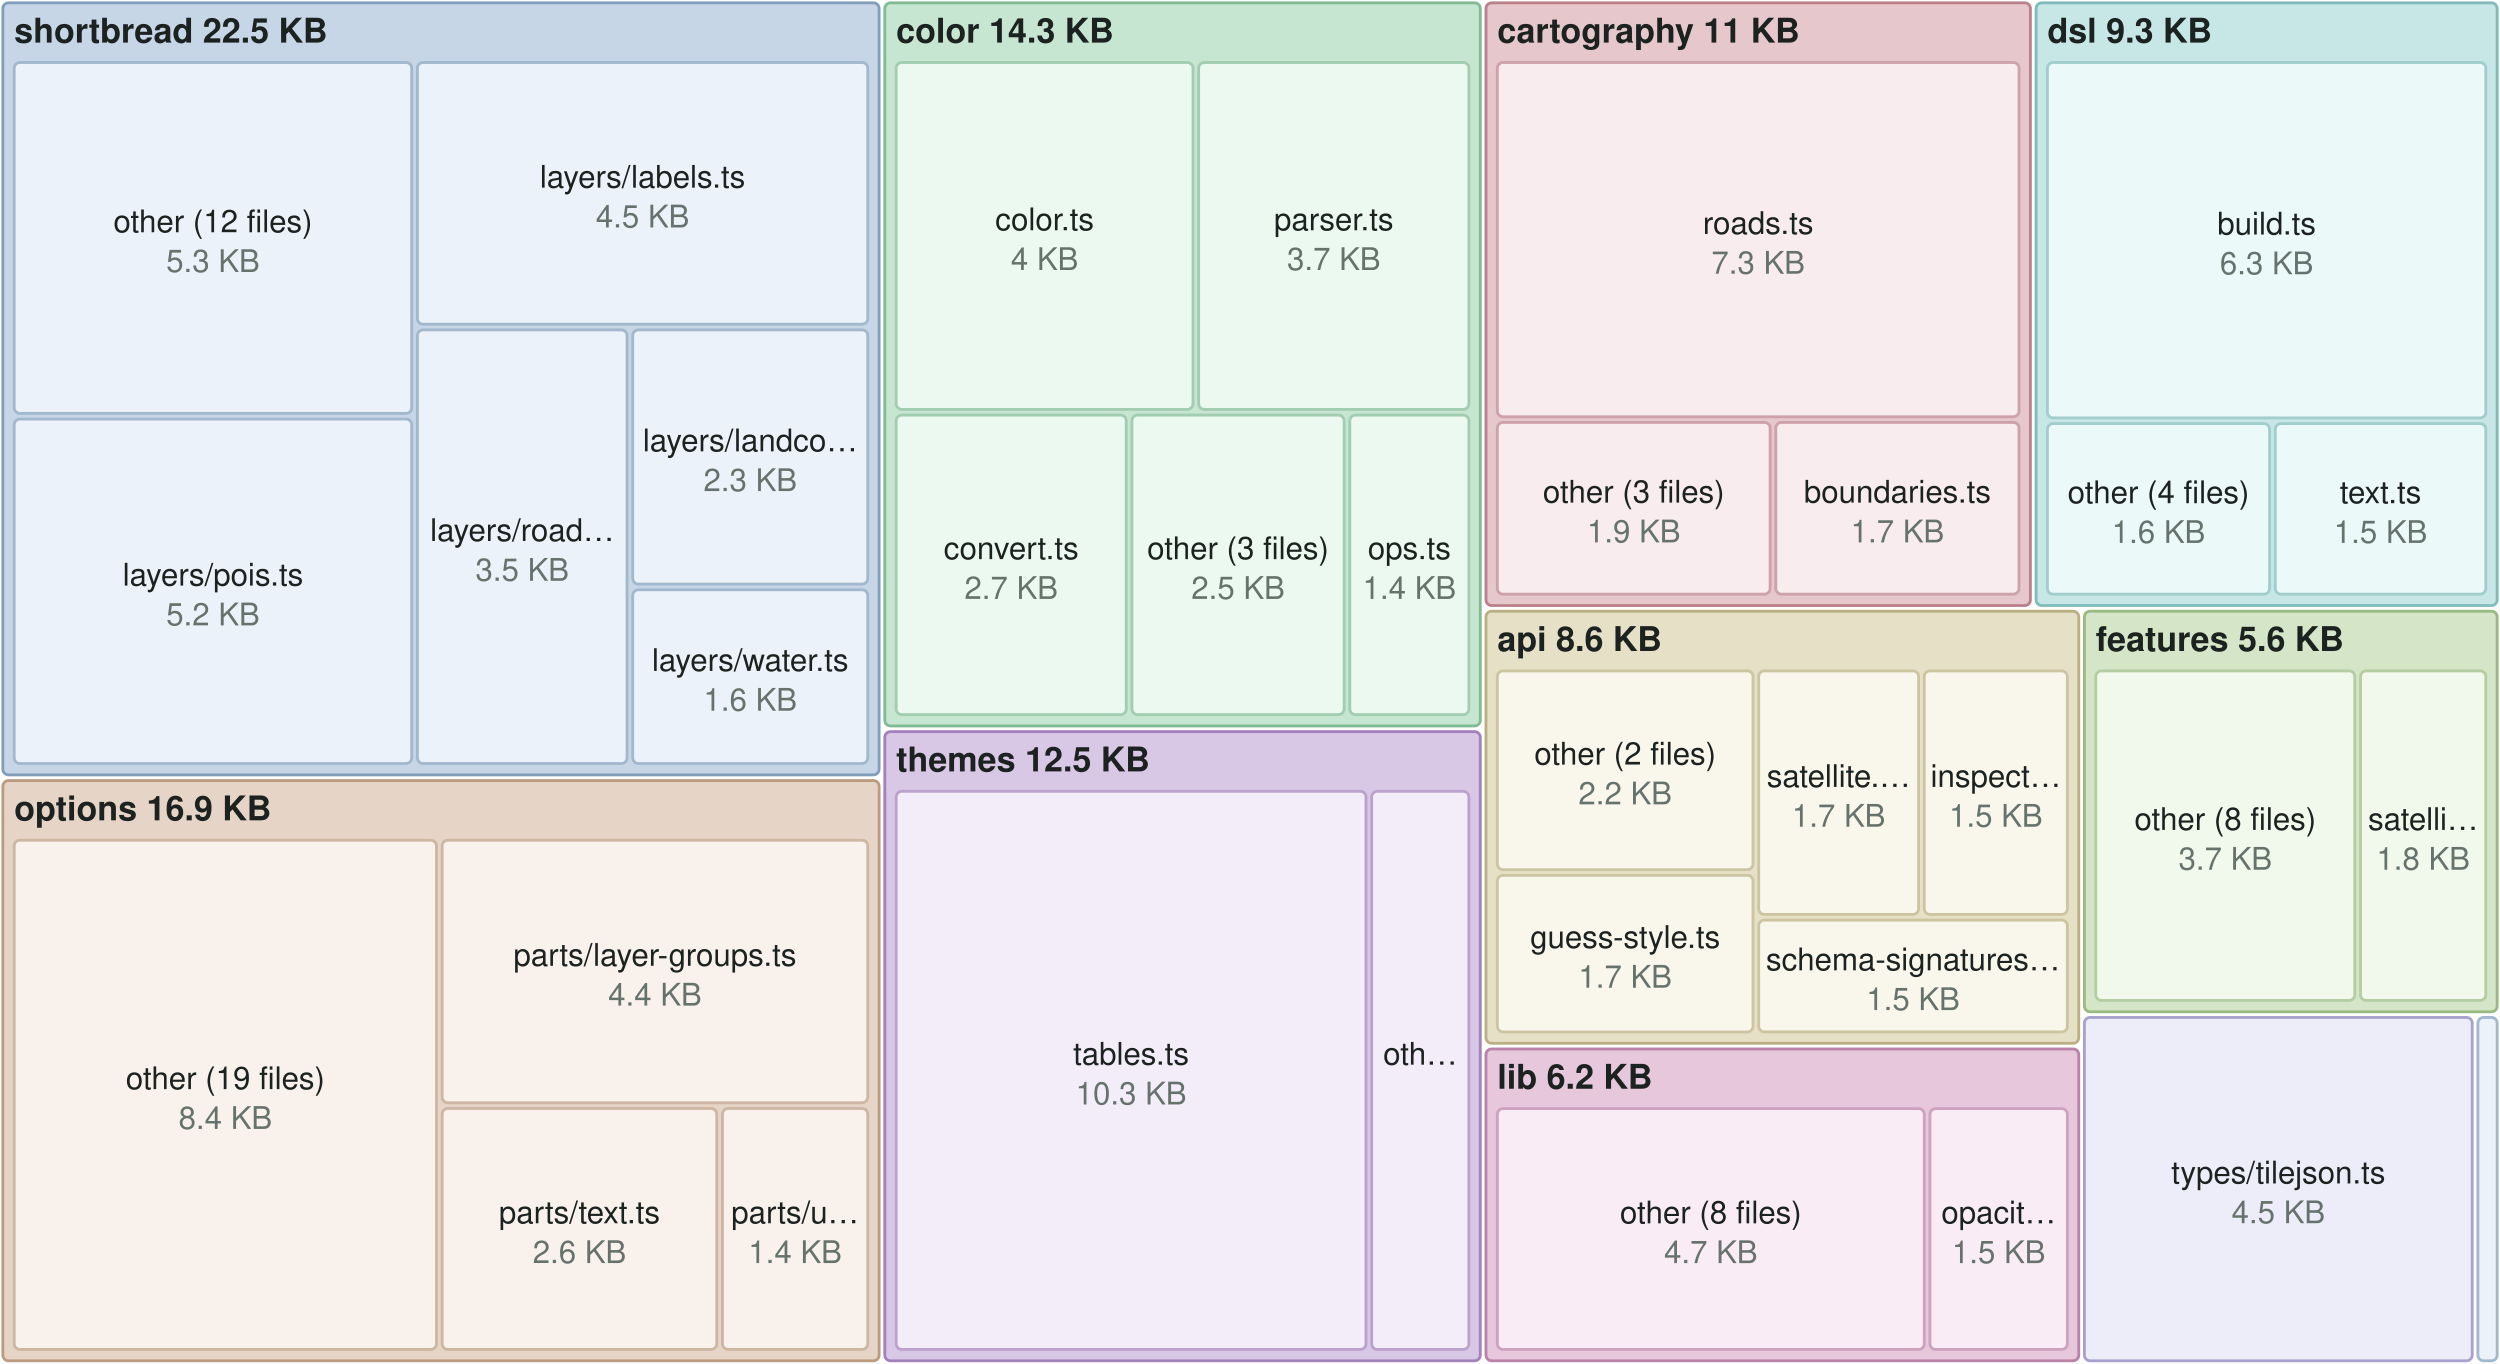
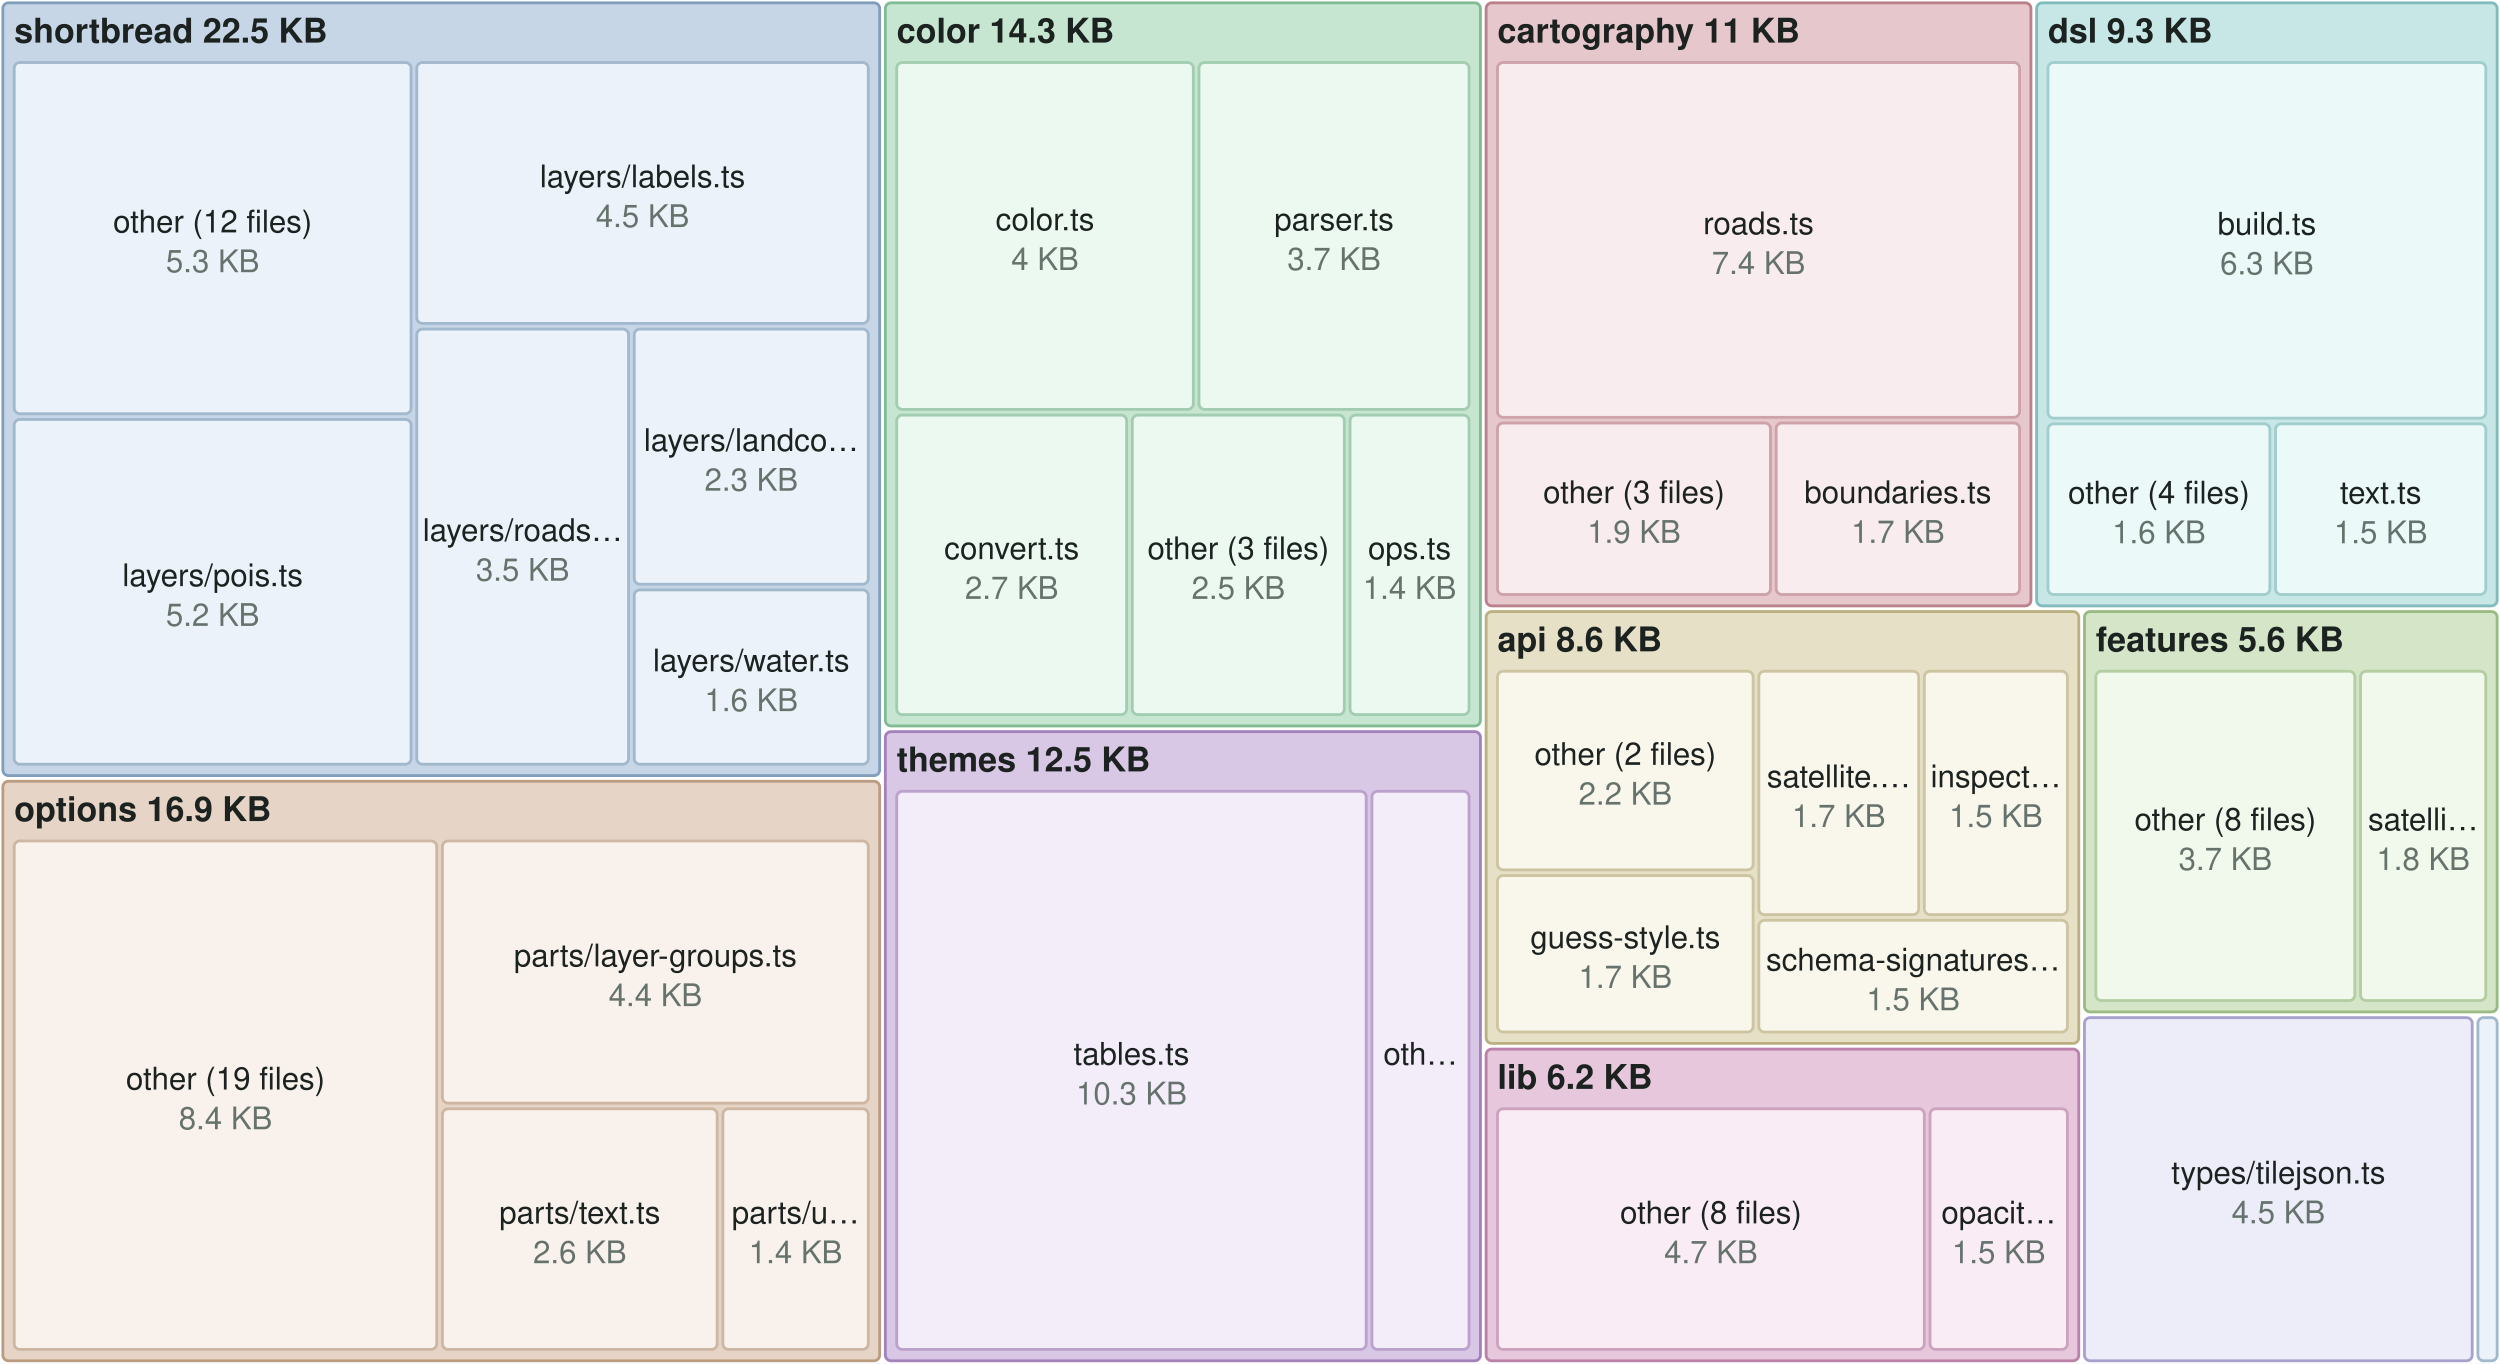
<svg xmlns="http://www.w3.org/2000/svg" width="880" height="480" viewBox="0 0 880 480">
  <style>
	.background { fill: #ffffff; }
	text { font-family: Helvetica, Arial, 'Liberation Sans', sans-serif; }
	.group-label { fill: #1b2220; font-weight: 600; font-size: 12px; }
	.leaf-label { fill: #1b2220; font-size: 11px; text-anchor: middle; }
	.leaf-size { fill: #66736d; font-size: 11px; text-anchor: middle; }
	.group-box, .leaf-box { stroke-width: 1; }
	.leaf:hover .leaf-box { stroke-width: 2; }
	.c0 .group-box { fill: hsl(210 38% 84%); stroke: hsl(210 30% 62%); }
	.c0 .leaf-box { fill: hsl(210 50% 95%); stroke: hsl(210 30% 72%); }
	.c1 .group-box { fill: hsl(28 38% 84%); stroke: hsl(28 30% 62%); }
	.c1 .leaf-box { fill: hsl(28 50% 95%); stroke: hsl(28 30% 72%); }
	.c2 .group-box { fill: hsl(140 38% 84%); stroke: hsl(140 30% 62%); }
	.c2 .leaf-box { fill: hsl(140 50% 95%); stroke: hsl(140 30% 72%); }
	.c3 .group-box { fill: hsl(275 38% 84%); stroke: hsl(275 30% 62%); }
	.c3 .leaf-box { fill: hsl(275 50% 95%); stroke: hsl(275 30% 72%); }
	.c4 .group-box { fill: hsl(350 38% 84%); stroke: hsl(350 30% 62%); }
	.c4 .leaf-box { fill: hsl(350 50% 95%); stroke: hsl(350 30% 72%); }
	.c5 .group-box { fill: hsl(180 38% 84%); stroke: hsl(180 30% 62%); }
	.c5 .leaf-box { fill: hsl(180 50% 95%); stroke: hsl(180 30% 72%); }
	.c6 .group-box { fill: hsl(48 38% 84%); stroke: hsl(48 30% 62%); }
	.c6 .leaf-box { fill: hsl(48 50% 95%); stroke: hsl(48 30% 72%); }
	.c7 .group-box { fill: hsl(320 38% 84%); stroke: hsl(320 30% 62%); }
	.c7 .leaf-box { fill: hsl(320 50% 95%); stroke: hsl(320 30% 72%); }
	.c8 .group-box { fill: hsl(95 38% 84%); stroke: hsl(95 30% 62%); }
	.c8 .leaf-box { fill: hsl(95 50% 95%); stroke: hsl(95 30% 72%); }
	.c9 .group-box { fill: hsl(245 38% 84%); stroke: hsl(245 30% 62%); }
	.c9 .leaf-box { fill: hsl(245 50% 95%); stroke: hsl(245 30% 72%); }
	@media (prefers-color-scheme: dark) {
		.background { fill: #0d1117; }
		.group-label, .leaf-label { fill: #e6edf3; }
		.leaf-size { fill: #8b949e; }
		.c0 .group-box { fill: hsl(210 22% 22%); stroke: hsl(210 20% 38%); }
		.c0 .leaf-box { fill: hsl(210 25% 14%); stroke: hsl(210 20% 32%); }
		.c1 .group-box { fill: hsl(28 22% 22%); stroke: hsl(28 20% 38%); }
		.c1 .leaf-box { fill: hsl(28 25% 14%); stroke: hsl(28 20% 32%); }
		.c2 .group-box { fill: hsl(140 22% 22%); stroke: hsl(140 20% 38%); }
		.c2 .leaf-box { fill: hsl(140 25% 14%); stroke: hsl(140 20% 32%); }
		.c3 .group-box { fill: hsl(275 22% 22%); stroke: hsl(275 20% 38%); }
		.c3 .leaf-box { fill: hsl(275 25% 14%); stroke: hsl(275 20% 32%); }
		.c4 .group-box { fill: hsl(350 22% 22%); stroke: hsl(350 20% 38%); }
		.c4 .leaf-box { fill: hsl(350 25% 14%); stroke: hsl(350 20% 32%); }
		.c5 .group-box { fill: hsl(180 22% 22%); stroke: hsl(180 20% 38%); }
		.c5 .leaf-box { fill: hsl(180 25% 14%); stroke: hsl(180 20% 32%); }
		.c6 .group-box { fill: hsl(48 22% 22%); stroke: hsl(48 20% 38%); }
		.c6 .leaf-box { fill: hsl(48 25% 14%); stroke: hsl(48 20% 32%); }
		.c7 .group-box { fill: hsl(320 22% 22%); stroke: hsl(320 20% 38%); }
		.c7 .leaf-box { fill: hsl(320 25% 14%); stroke: hsl(320 20% 32%); }
		.c8 .group-box { fill: hsl(95 22% 22%); stroke: hsl(95 20% 38%); }
		.c8 .leaf-box { fill: hsl(95 25% 14%); stroke: hsl(95 20% 32%); }
		.c9 .group-box { fill: hsl(245 22% 22%); stroke: hsl(245 20% 38%); }
		.c9 .leaf-box { fill: hsl(245 25% 14%); stroke: hsl(245 20% 32%); }
	}
</style>
  <rect class="background" width="880" height="480" />
  <g class="group c0">
-     <rect class="group-box" x="1" y="1" width="308.45" height="271.76" rx="2" />
+     <rect class="group-box" x="1" y="1" width="308.64" height="272.01" rx="2" />
    <text class="group-label" x="5" y="15" textLength="108.71" lengthAdjust="spacingAndGlyphs">shortbread 22.5 KB</text>
  </g>
  <g class="leaf c0">
-     <rect class="leaf-box" x="5" y="22" width="139.92" height="123.51" rx="2" />
-     <text class="leaf-label" x="74.96" y="81.75" textLength="70.3" lengthAdjust="spacingAndGlyphs">other (12 files)</text>
-     <text class="leaf-size" x="74.96" y="95.75" textLength="33.02" lengthAdjust="spacingAndGlyphs">5.3 KB</text>
-   </g>
-   <g class="leaf c0">
-     <rect class="leaf-box" x="5" y="147.51" width="139.92" height="121.25" rx="2" />
-     <text class="leaf-label" x="74.96" y="206.13" textLength="64.19" lengthAdjust="spacingAndGlyphs">layers/pois.ts</text>
-     <text class="leaf-size" x="74.96" y="220.13" textLength="33.02" lengthAdjust="spacingAndGlyphs">5.2 KB</text>
-   </g>
-   <g class="leaf c0">
-     <rect class="leaf-box" x="146.92" y="22" width="158.53" height="92.12" rx="2" />
-     <text class="leaf-label" x="226.18" y="66.06" textLength="72.74" lengthAdjust="spacingAndGlyphs">layers/labels.ts</text>
-     <text class="leaf-size" x="226.18" y="80.06" textLength="33.02" lengthAdjust="spacingAndGlyphs">4.5 KB</text>
-   </g>
-   <g class="leaf c0">
-     <rect class="leaf-box" x="146.92" y="116.12" width="73.8" height="152.63" rx="2" />
-     <text class="leaf-label" x="183.82" y="190.44" textLength="60.52" lengthAdjust="spacingAndGlyphs">layers/road…</text>
-     <text class="leaf-size" x="183.82" y="204.44" textLength="33.02" lengthAdjust="spacingAndGlyphs">3.5 KB</text>
-   </g>
-   <g class="leaf c0">
-     <rect class="leaf-box" x="222.72" y="116.12" width="82.73" height="89.48" rx="2" />
-     <text class="leaf-label" x="264.08" y="158.86" textLength="70.92" lengthAdjust="spacingAndGlyphs">layers/landco…</text>
-     <text class="leaf-size" x="264.08" y="172.86" textLength="33.02" lengthAdjust="spacingAndGlyphs">2.3 KB</text>
-   </g>
-   <g class="leaf c0">
-     <rect class="leaf-box" x="222.72" y="207.61" width="82.73" height="61.15" rx="2" />
-     <text class="leaf-label" x="264.08" y="236.18" textLength="70.91" lengthAdjust="spacingAndGlyphs">layers/water.ts</text>
-     <text class="leaf-size" x="264.08" y="250.18" textLength="33.02" lengthAdjust="spacingAndGlyphs">1.6 KB</text>
+     <rect class="leaf-box" x="5" y="22" width="139.7" height="123.64" rx="2" />
+     <text class="leaf-label" x="74.85" y="81.82" textLength="70.3" lengthAdjust="spacingAndGlyphs">other (12 files)</text>
+     <text class="leaf-size" x="74.85" y="95.82" textLength="33.02" lengthAdjust="spacingAndGlyphs">5.3 KB</text>
+   </g>
+   <g class="leaf c0">
+     <rect class="leaf-box" x="5" y="147.64" width="139.7" height="121.37" rx="2" />
+     <text class="leaf-label" x="74.85" y="206.32" textLength="64.19" lengthAdjust="spacingAndGlyphs">layers/pois.ts</text>
+     <text class="leaf-size" x="74.85" y="220.32" textLength="33.02" lengthAdjust="spacingAndGlyphs">5.2 KB</text>
+   </g>
+   <g class="leaf c0">
+     <rect class="leaf-box" x="146.7" y="22" width="158.94" height="91.84" rx="2" />
+     <text class="leaf-label" x="226.17" y="65.92" textLength="72.74" lengthAdjust="spacingAndGlyphs">layers/labels.ts</text>
+     <text class="leaf-size" x="226.17" y="79.92" textLength="33.02" lengthAdjust="spacingAndGlyphs">4.5 KB</text>
+   </g>
+   <g class="leaf c0">
+     <rect class="leaf-box" x="146.7" y="115.84" width="74.55" height="153.17" rx="2" />
+     <text class="leaf-label" x="183.97" y="190.42" textLength="66.02" lengthAdjust="spacingAndGlyphs">layers/roads…</text>
+     <text class="leaf-size" x="183.97" y="204.42" textLength="33.02" lengthAdjust="spacingAndGlyphs">3.5 KB</text>
+   </g>
+   <g class="leaf c0">
+     <rect class="leaf-box" x="223.25" y="115.84" width="82.39" height="89.8" rx="2" />
+     <text class="leaf-label" x="264.44" y="158.74" textLength="70.92" lengthAdjust="spacingAndGlyphs">layers/landco…</text>
+     <text class="leaf-size" x="264.44" y="172.74" textLength="33.02" lengthAdjust="spacingAndGlyphs">2.3 KB</text>
+   </g>
+   <g class="leaf c0">
+     <rect class="leaf-box" x="223.25" y="207.64" width="82.39" height="61.37" rx="2" />
+     <text class="leaf-label" x="264.44" y="236.32" textLength="70.91" lengthAdjust="spacingAndGlyphs">layers/water.ts</text>
+     <text class="leaf-size" x="264.44" y="250.32" textLength="33.02" lengthAdjust="spacingAndGlyphs">1.6 KB</text>
  </g>
  <g class="group c1">
-     <rect class="group-box" x="1" y="274.76" width="308.45" height="204.24" rx="2" />
-     <text class="group-label" x="5" y="288.76" textLength="89.36" lengthAdjust="spacingAndGlyphs">options 16.9 KB</text>
-   </g>
-   <g class="leaf c1">
-     <rect class="leaf-box" x="5" y="295.76" width="148.64" height="179.24" rx="2" />
-     <text class="leaf-label" x="79.32" y="383.38" textLength="70.3" lengthAdjust="spacingAndGlyphs">other (19 files)</text>
-     <text class="leaf-size" x="79.32" y="397.38" textLength="33.02" lengthAdjust="spacingAndGlyphs">8.4 KB</text>
-   </g>
-   <g class="leaf c1">
-     <rect class="leaf-box" x="155.64" y="295.76" width="149.81" height="92.42" rx="2" />
-     <text class="leaf-label" x="230.54" y="339.97" textLength="100.25" lengthAdjust="spacingAndGlyphs">parts/layer-groups.ts</text>
-     <text class="leaf-size" x="230.54" y="353.97" textLength="33.02" lengthAdjust="spacingAndGlyphs">4.4 KB</text>
-   </g>
-   <g class="leaf c1">
-     <rect class="leaf-box" x="155.64" y="390.18" width="96.66" height="84.82" rx="2" />
-     <text class="leaf-label" x="203.97" y="430.59" textLength="56.86" lengthAdjust="spacingAndGlyphs">parts/text.ts</text>
-     <text class="leaf-size" x="203.97" y="444.59" textLength="33.02" lengthAdjust="spacingAndGlyphs">2.6 KB</text>
-   </g>
-   <g class="leaf c1">
-     <rect class="leaf-box" x="254.3" y="390.18" width="51.15" height="84.82" rx="2" />
-     <text class="leaf-label" x="279.87" y="430.59" textLength="39.74" lengthAdjust="spacingAndGlyphs">parts/u…</text>
-     <text class="leaf-size" x="279.87" y="444.59" textLength="33.02" lengthAdjust="spacingAndGlyphs">1.4 KB</text>
+     <rect class="group-box" x="1" y="275.01" width="308.64" height="203.99" rx="2" />
+     <text class="group-label" x="5" y="289.01" textLength="89.36" lengthAdjust="spacingAndGlyphs">options 16.9 KB</text>
+   </g>
+   <g class="leaf c1">
+     <rect class="leaf-box" x="5" y="296.01" width="148.73" height="178.99" rx="2" />
+     <text class="leaf-label" x="79.37" y="383.51" textLength="70.3" lengthAdjust="spacingAndGlyphs">other (19 files)</text>
+     <text class="leaf-size" x="79.37" y="397.51" textLength="33.02" lengthAdjust="spacingAndGlyphs">8.4 KB</text>
+   </g>
+   <g class="leaf c1">
+     <rect class="leaf-box" x="155.73" y="296.01" width="149.9" height="92.29" rx="2" />
+     <text class="leaf-label" x="230.69" y="340.16" textLength="100.25" lengthAdjust="spacingAndGlyphs">parts/layer-groups.ts</text>
+     <text class="leaf-size" x="230.69" y="354.16" textLength="33.02" lengthAdjust="spacingAndGlyphs">4.4 KB</text>
+   </g>
+   <g class="leaf c1">
+     <rect class="leaf-box" x="155.73" y="390.3" width="96.72" height="84.7" rx="2" />
+     <text class="leaf-label" x="204.09" y="430.65" textLength="56.86" lengthAdjust="spacingAndGlyphs">parts/text.ts</text>
+     <text class="leaf-size" x="204.09" y="444.65" textLength="33.02" lengthAdjust="spacingAndGlyphs">2.6 KB</text>
+   </g>
+   <g class="leaf c1">
+     <rect class="leaf-box" x="254.45" y="390.3" width="51.19" height="84.7" rx="2" />
+     <text class="leaf-label" x="280.04" y="430.65" textLength="39.74" lengthAdjust="spacingAndGlyphs">parts/u…</text>
+     <text class="leaf-size" x="280.04" y="444.65" textLength="33.02" lengthAdjust="spacingAndGlyphs">1.4 KB</text>
  </g>
  <g class="group c2">
-     <rect class="group-box" x="311.45" y="1" width="209.61" height="254.54" rx="2" />
-     <text class="group-label" x="315.45" y="15" textLength="75.37" lengthAdjust="spacingAndGlyphs">color 14.3 KB</text>
-   </g>
-   <g class="leaf c2">
-     <rect class="leaf-box" x="315.45" y="22" width="104.48" height="122.11" rx="2" />
-     <text class="leaf-label" x="367.69" y="81.05" textLength="35.45" lengthAdjust="spacingAndGlyphs">color.ts</text>
-     <text class="leaf-size" x="367.69" y="95.05" textLength="23.85" lengthAdjust="spacingAndGlyphs">4 KB</text>
-   </g>
-   <g class="leaf c2">
-     <rect class="leaf-box" x="421.93" y="22" width="95.12" height="122.11" rx="2" />
-     <text class="leaf-label" x="469.49" y="81.05" textLength="42.79" lengthAdjust="spacingAndGlyphs">parser.ts</text>
-     <text class="leaf-size" x="469.49" y="95.05" textLength="33.02" lengthAdjust="spacingAndGlyphs">3.7 KB</text>
-   </g>
-   <g class="leaf c2">
-     <rect class="leaf-box" x="315.45" y="146.11" width="80.99" height="105.44" rx="2" />
-     <text class="leaf-label" x="355.94" y="196.82" textLength="47.69" lengthAdjust="spacingAndGlyphs">convert.ts</text>
-     <text class="leaf-size" x="355.94" y="210.82" textLength="33.02" lengthAdjust="spacingAndGlyphs">2.7 KB</text>
-   </g>
-   <g class="leaf c2">
-     <rect class="leaf-box" x="398.44" y="146.11" width="74.69" height="105.44" rx="2" />
-     <text class="leaf-label" x="435.78" y="196.82" textLength="64.19" lengthAdjust="spacingAndGlyphs">other (3 files)</text>
-     <text class="leaf-size" x="435.78" y="210.82" textLength="33.02" lengthAdjust="spacingAndGlyphs">2.5 KB</text>
-   </g>
-   <g class="leaf c2">
-     <rect class="leaf-box" x="475.13" y="146.11" width="41.93" height="105.44" rx="2" />
-     <text class="leaf-label" x="496.09" y="196.82" textLength="29.35" lengthAdjust="spacingAndGlyphs">ops.ts</text>
-     <text class="leaf-size" x="496.09" y="210.82" textLength="33.02" lengthAdjust="spacingAndGlyphs">1.4 KB</text>
+     <rect class="group-box" x="311.64" y="1" width="209.47" height="254.54" rx="2" />
+     <text class="group-label" x="315.64" y="15" textLength="75.37" lengthAdjust="spacingAndGlyphs">color 14.3 KB</text>
+   </g>
+   <g class="leaf c2">
+     <rect class="leaf-box" x="315.64" y="22" width="104.41" height="122.11" rx="2" />
+     <text class="leaf-label" x="367.84" y="81.05" textLength="35.45" lengthAdjust="spacingAndGlyphs">color.ts</text>
+     <text class="leaf-size" x="367.84" y="95.05" textLength="23.85" lengthAdjust="spacingAndGlyphs">4 KB</text>
+   </g>
+   <g class="leaf c2">
+     <rect class="leaf-box" x="422.05" y="22" width="95.06" height="122.11" rx="2" />
+     <text class="leaf-label" x="469.58" y="81.05" textLength="42.79" lengthAdjust="spacingAndGlyphs">parser.ts</text>
+     <text class="leaf-size" x="469.58" y="95.05" textLength="33.02" lengthAdjust="spacingAndGlyphs">3.7 KB</text>
+   </g>
+   <g class="leaf c2">
+     <rect class="leaf-box" x="315.64" y="146.11" width="80.94" height="105.44" rx="2" />
+     <text class="leaf-label" x="356.11" y="196.82" textLength="47.69" lengthAdjust="spacingAndGlyphs">convert.ts</text>
+     <text class="leaf-size" x="356.11" y="210.82" textLength="33.02" lengthAdjust="spacingAndGlyphs">2.7 KB</text>
+   </g>
+   <g class="leaf c2">
+     <rect class="leaf-box" x="398.57" y="146.11" width="74.64" height="105.44" rx="2" />
+     <text class="leaf-label" x="435.89" y="196.82" textLength="64.19" lengthAdjust="spacingAndGlyphs">other (3 files)</text>
+     <text class="leaf-size" x="435.89" y="210.82" textLength="33.02" lengthAdjust="spacingAndGlyphs">2.5 KB</text>
+   </g>
+   <g class="leaf c2">
+     <rect class="leaf-box" x="475.21" y="146.11" width="41.9" height="105.44" rx="2" />
+     <text class="leaf-label" x="496.16" y="196.82" textLength="29.35" lengthAdjust="spacingAndGlyphs">ops.ts</text>
+     <text class="leaf-size" x="496.16" y="210.82" textLength="33.02" lengthAdjust="spacingAndGlyphs">1.4 KB</text>
  </g>
  <g class="group c3">
-     <rect class="group-box" x="311.45" y="257.54" width="209.61" height="221.46" rx="2" />
-     <text class="group-label" x="315.45" y="271.54" textLength="88.04" lengthAdjust="spacingAndGlyphs">themes 12.5 KB</text>
+     <rect class="group-box" x="311.64" y="257.54" width="209.47" height="221.46" rx="2" />
+     <text class="group-label" x="315.64" y="271.54" textLength="88.04" lengthAdjust="spacingAndGlyphs">themes 12.5 KB</text>
  </g>
  <g class="leaf c3">
-     <rect class="leaf-box" x="315.45" y="278.54" width="165.38" height="196.46" rx="2" />
-     <text class="leaf-label" x="398.14" y="374.77" textLength="40.96" lengthAdjust="spacingAndGlyphs">tables.ts</text>
-     <text class="leaf-size" x="398.14" y="388.77" textLength="39.14" lengthAdjust="spacingAndGlyphs">10.3 KB</text>
+     <rect class="leaf-box" x="315.64" y="278.54" width="165.27" height="196.46" rx="2" />
+     <text class="leaf-label" x="398.27" y="374.77" textLength="40.96" lengthAdjust="spacingAndGlyphs">tables.ts</text>
+     <text class="leaf-size" x="398.27" y="388.77" textLength="39.14" lengthAdjust="spacingAndGlyphs">10.3 KB</text>
  </g>
  <g class="leaf c3">
-     <rect class="leaf-box" x="482.83" y="278.54" width="34.22" height="196.46" rx="2" />
-     <text class="leaf-label" x="499.94" y="374.77" textLength="21.41" lengthAdjust="spacingAndGlyphs">oth…</text>
+     <rect class="leaf-box" x="482.91" y="278.54" width="34.2" height="196.46" rx="2" />
+     <text class="leaf-label" x="500.01" y="374.77" textLength="21.41" lengthAdjust="spacingAndGlyphs">oth…</text>
  </g>
  <g class="group c4">
-     <rect class="group-box" x="523.06" y="1" width="191.64" height="212.15" rx="2" />
-     <text class="group-label" x="527.06" y="15" textLength="105.37" lengthAdjust="spacingAndGlyphs">cartography 11 KB</text>
+     <rect class="group-box" x="523.11" y="1" width="191.78" height="212.27" rx="2" />
+     <text class="group-label" x="527.11" y="15" textLength="105.37" lengthAdjust="spacingAndGlyphs">cartography 11 KB</text>
  </g>
  <g class="leaf c4">
-     <rect class="leaf-box" x="527.06" y="22" width="183.64" height="124.69" rx="2" />
-     <text class="leaf-label" x="618.87" y="82.35" textLength="39.13" lengthAdjust="spacingAndGlyphs">roads.ts</text>
-     <text class="leaf-size" x="618.87" y="96.35" textLength="33.02" lengthAdjust="spacingAndGlyphs">7.3 KB</text>
+     <rect class="leaf-box" x="527.11" y="22" width="183.78" height="124.9" rx="2" />
+     <text class="leaf-label" x="619" y="82.45" textLength="39.13" lengthAdjust="spacingAndGlyphs">roads.ts</text>
+     <text class="leaf-size" x="619" y="96.45" textLength="33.02" lengthAdjust="spacingAndGlyphs">7.4 KB</text>
  </g>
  <g class="leaf c4">
-     <rect class="leaf-box" x="527.06" y="148.69" width="96.03" height="60.45" rx="2" />
-     <text class="leaf-label" x="575.07" y="176.92" textLength="64.19" lengthAdjust="spacingAndGlyphs">other (3 files)</text>
-     <text class="leaf-size" x="575.07" y="190.92" textLength="33.02" lengthAdjust="spacingAndGlyphs">1.9 KB</text>
+     <rect class="leaf-box" x="527.11" y="148.9" width="96.1" height="60.37" rx="2" />
+     <text class="leaf-label" x="575.16" y="177.08" textLength="64.19" lengthAdjust="spacingAndGlyphs">other (3 files)</text>
+     <text class="leaf-size" x="575.16" y="191.08" textLength="33.02" lengthAdjust="spacingAndGlyphs">1.9 KB</text>
  </g>
  <g class="leaf c4">
-     <rect class="leaf-box" x="625.08" y="148.69" width="85.61" height="60.45" rx="2" />
-     <text class="leaf-label" x="667.89" y="176.92" textLength="66.03" lengthAdjust="spacingAndGlyphs">boundaries.ts</text>
-     <text class="leaf-size" x="667.89" y="190.92" textLength="33.02" lengthAdjust="spacingAndGlyphs">1.7 KB</text>
+     <rect class="leaf-box" x="625.21" y="148.9" width="85.68" height="60.37" rx="2" />
+     <text class="leaf-label" x="668.05" y="177.08" textLength="66.03" lengthAdjust="spacingAndGlyphs">boundaries.ts</text>
+     <text class="leaf-size" x="668.05" y="191.08" textLength="33.02" lengthAdjust="spacingAndGlyphs">1.7 KB</text>
  </g>
  <g class="group c5">
-     <rect class="group-box" x="716.69" y="1" width="162.31" height="212.15" rx="2" />
-     <text class="group-label" x="720.69" y="15" textLength="56.7" lengthAdjust="spacingAndGlyphs">dsl 9.3 KB</text>
+     <rect class="group-box" x="716.89" y="1" width="162.11" height="212.27" rx="2" />
+     <text class="group-label" x="720.89" y="15" textLength="56.7" lengthAdjust="spacingAndGlyphs">dsl 9.3 KB</text>
  </g>
  <g class="leaf c5">
-     <rect class="leaf-box" x="720.69" y="22" width="154.31" height="125.1" rx="2" />
-     <text class="leaf-label" x="797.85" y="82.55" textLength="34.85" lengthAdjust="spacingAndGlyphs">build.ts</text>
-     <text class="leaf-size" x="797.85" y="96.55" textLength="33.02" lengthAdjust="spacingAndGlyphs">6.3 KB</text>
+     <rect class="leaf-box" x="720.89" y="22" width="154.11" height="125.19" rx="2" />
+     <text class="leaf-label" x="797.95" y="82.59" textLength="34.85" lengthAdjust="spacingAndGlyphs">build.ts</text>
+     <text class="leaf-size" x="797.95" y="96.59" textLength="33.02" lengthAdjust="spacingAndGlyphs">6.3 KB</text>
  </g>
  <g class="leaf c5">
-     <rect class="leaf-box" x="720.69" y="149.1" width="78.21" height="60.04" rx="2" />
-     <text class="leaf-label" x="759.79" y="177.12" textLength="64.19" lengthAdjust="spacingAndGlyphs">other (4 files)</text>
-     <text class="leaf-size" x="759.79" y="191.12" textLength="33.02" lengthAdjust="spacingAndGlyphs">1.6 KB</text>
+     <rect class="leaf-box" x="720.89" y="149.19" width="78.1" height="60.08" rx="2" />
+     <text class="leaf-label" x="759.94" y="177.23" textLength="64.19" lengthAdjust="spacingAndGlyphs">other (4 files)</text>
+     <text class="leaf-size" x="759.94" y="191.23" textLength="33.02" lengthAdjust="spacingAndGlyphs">1.6 KB</text>
  </g>
  <g class="leaf c5">
-     <rect class="leaf-box" x="800.9" y="149.1" width="74.1" height="60.04" rx="2" />
-     <text class="leaf-label" x="837.95" y="177.12" textLength="29.35" lengthAdjust="spacingAndGlyphs">text.ts</text>
-     <text class="leaf-size" x="837.95" y="191.12" textLength="33.02" lengthAdjust="spacingAndGlyphs">1.5 KB</text>
+     <rect class="leaf-box" x="800.99" y="149.19" width="74.01" height="60.08" rx="2" />
+     <text class="leaf-label" x="838" y="177.23" textLength="29.35" lengthAdjust="spacingAndGlyphs">text.ts</text>
+     <text class="leaf-size" x="838" y="191.23" textLength="33.02" lengthAdjust="spacingAndGlyphs">1.5 KB</text>
  </g>
  <g class="group c6">
-     <rect class="group-box" x="523.06" y="215.15" width="208.66" height="152.09" rx="2" />
-     <text class="group-label" x="527.06" y="229.15" textLength="56.7" lengthAdjust="spacingAndGlyphs">api 8.6 KB</text>
-   </g>
-   <g class="leaf c6">
-     <rect class="leaf-box" x="527.06" y="236.15" width="90.01" height="69.97" rx="2" />
-     <text class="leaf-label" x="572.06" y="269.13" textLength="64.19" lengthAdjust="spacingAndGlyphs">other (2 files)</text>
-     <text class="leaf-size" x="572.06" y="283.13" textLength="33.02" lengthAdjust="spacingAndGlyphs">2.2 KB</text>
-   </g>
-   <g class="leaf c6">
-     <rect class="leaf-box" x="527.06" y="308.12" width="90.01" height="55.12" rx="2" />
-     <text class="leaf-label" x="572.06" y="333.67" textLength="67.24" lengthAdjust="spacingAndGlyphs">guess-style.ts</text>
-     <text class="leaf-size" x="572.06" y="347.67" textLength="33.02" lengthAdjust="spacingAndGlyphs">1.7 KB</text>
-   </g>
-   <g class="leaf c6">
-     <rect class="leaf-box" x="619.06" y="236.15" width="56.28" height="85.73" rx="2" />
-     <text class="leaf-label" x="647.2" y="277.01" textLength="46.46" lengthAdjust="spacingAndGlyphs">satellite.…</text>
-     <text class="leaf-size" x="647.2" y="291.01" textLength="33.02" lengthAdjust="spacingAndGlyphs">1.7 KB</text>
-   </g>
-   <g class="leaf c6">
-     <rect class="leaf-box" x="677.34" y="236.15" width="50.37" height="85.73" rx="2" />
-     <text class="leaf-label" x="702.53" y="277.01" textLength="40.96" lengthAdjust="spacingAndGlyphs">inspect…</text>
-     <text class="leaf-size" x="702.53" y="291.01" textLength="33.02" lengthAdjust="spacingAndGlyphs">1.5 KB</text>
-   </g>
-   <g class="leaf c6">
-     <rect class="leaf-box" x="619.06" y="323.87" width="108.65" height="39.36" rx="2" />
-     <text class="leaf-label" x="673.39" y="341.55" textLength="99.03" lengthAdjust="spacingAndGlyphs">schema-signatures…</text>
-     <text class="leaf-size" x="673.39" y="355.55" textLength="33.02" lengthAdjust="spacingAndGlyphs">1.5 KB</text>
+     <rect class="group-box" x="523.11" y="215.27" width="208.62" height="152.01" rx="2" />
+     <text class="group-label" x="527.11" y="229.27" textLength="56.7" lengthAdjust="spacingAndGlyphs">api 8.6 KB</text>
+   </g>
+   <g class="leaf c6">
+     <rect class="leaf-box" x="527.11" y="236.27" width="89.99" height="69.93" rx="2" />
+     <text class="leaf-label" x="572.11" y="269.24" textLength="64.19" lengthAdjust="spacingAndGlyphs">other (2 files)</text>
+     <text class="leaf-size" x="572.11" y="283.24" textLength="33.02" lengthAdjust="spacingAndGlyphs">2.2 KB</text>
+   </g>
+   <g class="leaf c6">
+     <rect class="leaf-box" x="527.11" y="308.2" width="89.99" height="55.08" rx="2" />
+     <text class="leaf-label" x="572.11" y="333.74" textLength="67.24" lengthAdjust="spacingAndGlyphs">guess-style.ts</text>
+     <text class="leaf-size" x="572.11" y="347.74" textLength="33.02" lengthAdjust="spacingAndGlyphs">1.7 KB</text>
+   </g>
+   <g class="leaf c6">
+     <rect class="leaf-box" x="619.11" y="236.27" width="56.27" height="85.68" rx="2" />
+     <text class="leaf-label" x="647.24" y="277.11" textLength="46.46" lengthAdjust="spacingAndGlyphs">satellite.…</text>
+     <text class="leaf-size" x="647.24" y="291.11" textLength="33.02" lengthAdjust="spacingAndGlyphs">1.7 KB</text>
+   </g>
+   <g class="leaf c6">
+     <rect class="leaf-box" x="677.37" y="236.27" width="50.36" height="85.68" rx="2" />
+     <text class="leaf-label" x="702.55" y="277.11" textLength="40.96" lengthAdjust="spacingAndGlyphs">inspect…</text>
+     <text class="leaf-size" x="702.55" y="291.11" textLength="33.02" lengthAdjust="spacingAndGlyphs">1.5 KB</text>
+   </g>
+   <g class="leaf c6">
+     <rect class="leaf-box" x="619.11" y="323.95" width="108.63" height="39.34" rx="2" />
+     <text class="leaf-label" x="673.42" y="341.62" textLength="99.03" lengthAdjust="spacingAndGlyphs">schema-signatures…</text>
+     <text class="leaf-size" x="673.42" y="355.62" textLength="33.02" lengthAdjust="spacingAndGlyphs">1.5 KB</text>
  </g>
  <g class="group c7">
-     <rect class="group-box" x="523.06" y="369.23" width="208.66" height="109.77" rx="2" />
-     <text class="group-label" x="527.06" y="383.23" textLength="53.36" lengthAdjust="spacingAndGlyphs">lib 6.2 KB</text>
+     <rect class="group-box" x="523.11" y="369.28" width="208.62" height="109.72" rx="2" />
+     <text class="group-label" x="527.11" y="383.28" textLength="53.36" lengthAdjust="spacingAndGlyphs">lib 6.2 KB</text>
  </g>
  <g class="leaf c7">
-     <rect class="leaf-box" x="527.06" y="390.23" width="150.29" height="84.77" rx="2" />
-     <text class="leaf-label" x="602.2" y="430.62" textLength="64.19" lengthAdjust="spacingAndGlyphs">other (8 files)</text>
-     <text class="leaf-size" x="602.2" y="444.62" textLength="33.02" lengthAdjust="spacingAndGlyphs">4.7 KB</text>
+     <rect class="leaf-box" x="527.11" y="390.28" width="150.26" height="84.72" rx="2" />
+     <text class="leaf-label" x="602.24" y="430.64" textLength="64.19" lengthAdjust="spacingAndGlyphs">other (8 files)</text>
+     <text class="leaf-size" x="602.24" y="444.64" textLength="33.02" lengthAdjust="spacingAndGlyphs">4.7 KB</text>
  </g>
  <g class="leaf c7">
-     <rect class="leaf-box" x="679.34" y="390.23" width="48.37" height="84.77" rx="2" />
-     <text class="leaf-label" x="703.53" y="430.62" textLength="35.46" lengthAdjust="spacingAndGlyphs">opacit…</text>
-     <text class="leaf-size" x="703.53" y="444.62" textLength="33.02" lengthAdjust="spacingAndGlyphs">1.5 KB</text>
+     <rect class="leaf-box" x="679.37" y="390.28" width="48.36" height="84.72" rx="2" />
+     <text class="leaf-label" x="703.55" y="430.64" textLength="35.46" lengthAdjust="spacingAndGlyphs">opacit…</text>
+     <text class="leaf-size" x="703.55" y="444.64" textLength="33.02" lengthAdjust="spacingAndGlyphs">1.5 KB</text>
  </g>
  <g class="group c8">
-     <rect class="group-box" x="733.71" y="215.15" width="145.29" height="141" rx="2" />
-     <text class="group-label" x="737.71" y="229.15" textLength="86.04" lengthAdjust="spacingAndGlyphs">features 5.6 KB</text>
+     <rect class="group-box" x="733.73" y="215.27" width="145.27" height="140.93" rx="2" />
+     <text class="group-label" x="737.73" y="229.27" textLength="86.04" lengthAdjust="spacingAndGlyphs">features 5.6 KB</text>
  </g>
  <g class="leaf c8">
-     <rect class="leaf-box" x="737.71" y="236.15" width="91.18" height="116" rx="2" />
-     <text class="leaf-label" x="783.3" y="292.14" textLength="64.19" lengthAdjust="spacingAndGlyphs">other (8 files)</text>
-     <text class="leaf-size" x="783.3" y="306.14" textLength="33.02" lengthAdjust="spacingAndGlyphs">3.7 KB</text>
+     <rect class="leaf-box" x="737.73" y="236.27" width="91.17" height="115.93" rx="2" />
+     <text class="leaf-label" x="783.32" y="292.24" textLength="64.19" lengthAdjust="spacingAndGlyphs">other (8 files)</text>
+     <text class="leaf-size" x="783.32" y="306.24" textLength="33.02" lengthAdjust="spacingAndGlyphs">3.7 KB</text>
  </g>
  <g class="leaf c8">
-     <rect class="leaf-box" x="830.9" y="236.15" width="44.1" height="116" rx="2" />
-     <text class="leaf-label" x="852.95" y="292.14" textLength="34.23" lengthAdjust="spacingAndGlyphs">satelli…</text>
-     <text class="leaf-size" x="852.95" y="306.14" textLength="33.02" lengthAdjust="spacingAndGlyphs">1.8 KB</text>
+     <rect class="leaf-box" x="830.9" y="236.27" width="44.1" height="115.93" rx="2" />
+     <text class="leaf-label" x="852.95" y="292.24" textLength="34.23" lengthAdjust="spacingAndGlyphs">satelli…</text>
+     <text class="leaf-size" x="852.95" y="306.24" textLength="33.02" lengthAdjust="spacingAndGlyphs">1.8 KB</text>
  </g>
  <g class="leaf c9">
-     <rect class="leaf-box" x="733.71" y="358.14" width="136.51" height="120.86" rx="2" />
-     <text class="leaf-label" x="801.97" y="416.57" textLength="75.2" lengthAdjust="spacingAndGlyphs">types/tilejson.ts</text>
-     <text class="leaf-size" x="801.97" y="430.57" textLength="33.02" lengthAdjust="spacingAndGlyphs">4.5 KB</text>
-   </g>
-   <g class="leaf c0">
-     <rect class="leaf-box" x="872.22" y="358.14" width="6.78" height="120.86" rx="2" />
+     <rect class="leaf-box" x="733.73" y="358.2" width="136.49" height="120.8" rx="2" />
+     <text class="leaf-label" x="801.98" y="416.6" textLength="75.2" lengthAdjust="spacingAndGlyphs">types/tilejson.ts</text>
+     <text class="leaf-size" x="801.98" y="430.6" textLength="33.02" lengthAdjust="spacingAndGlyphs">4.5 KB</text>
+   </g>
+   <g class="leaf c0">
+     <rect class="leaf-box" x="872.22" y="358.2" width="6.78" height="120.8" rx="2" />
  </g>
</svg>
